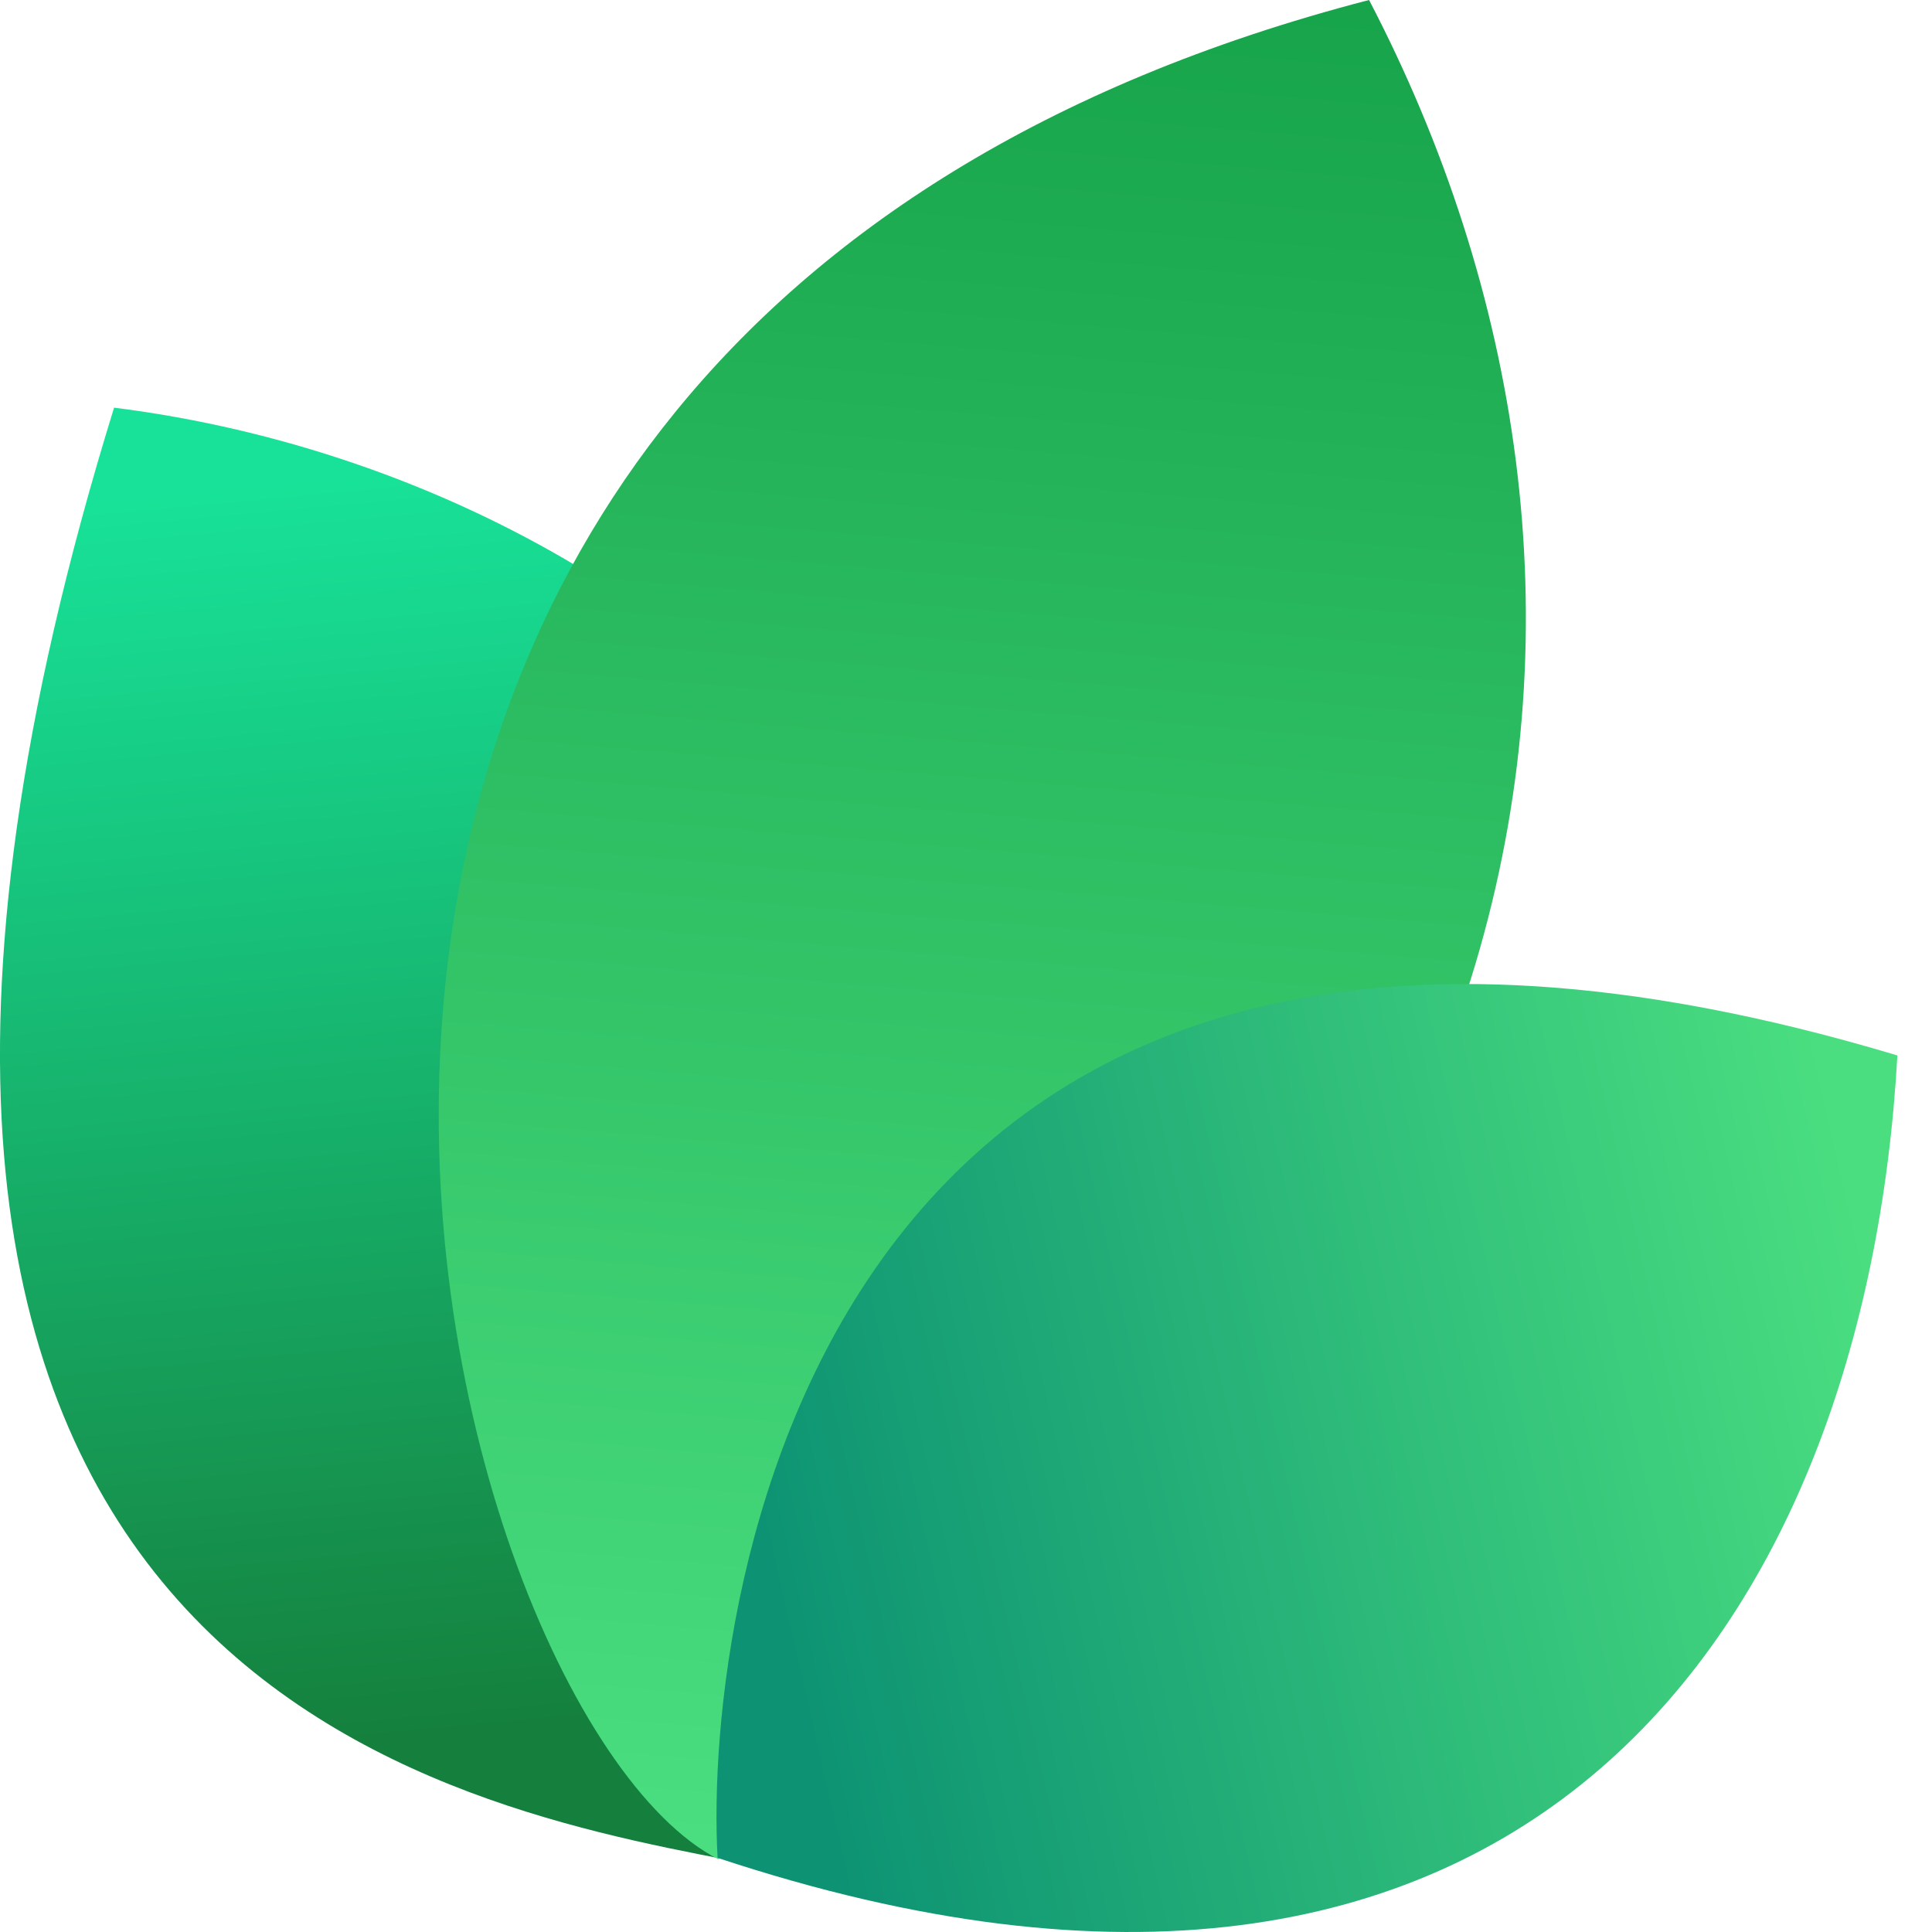
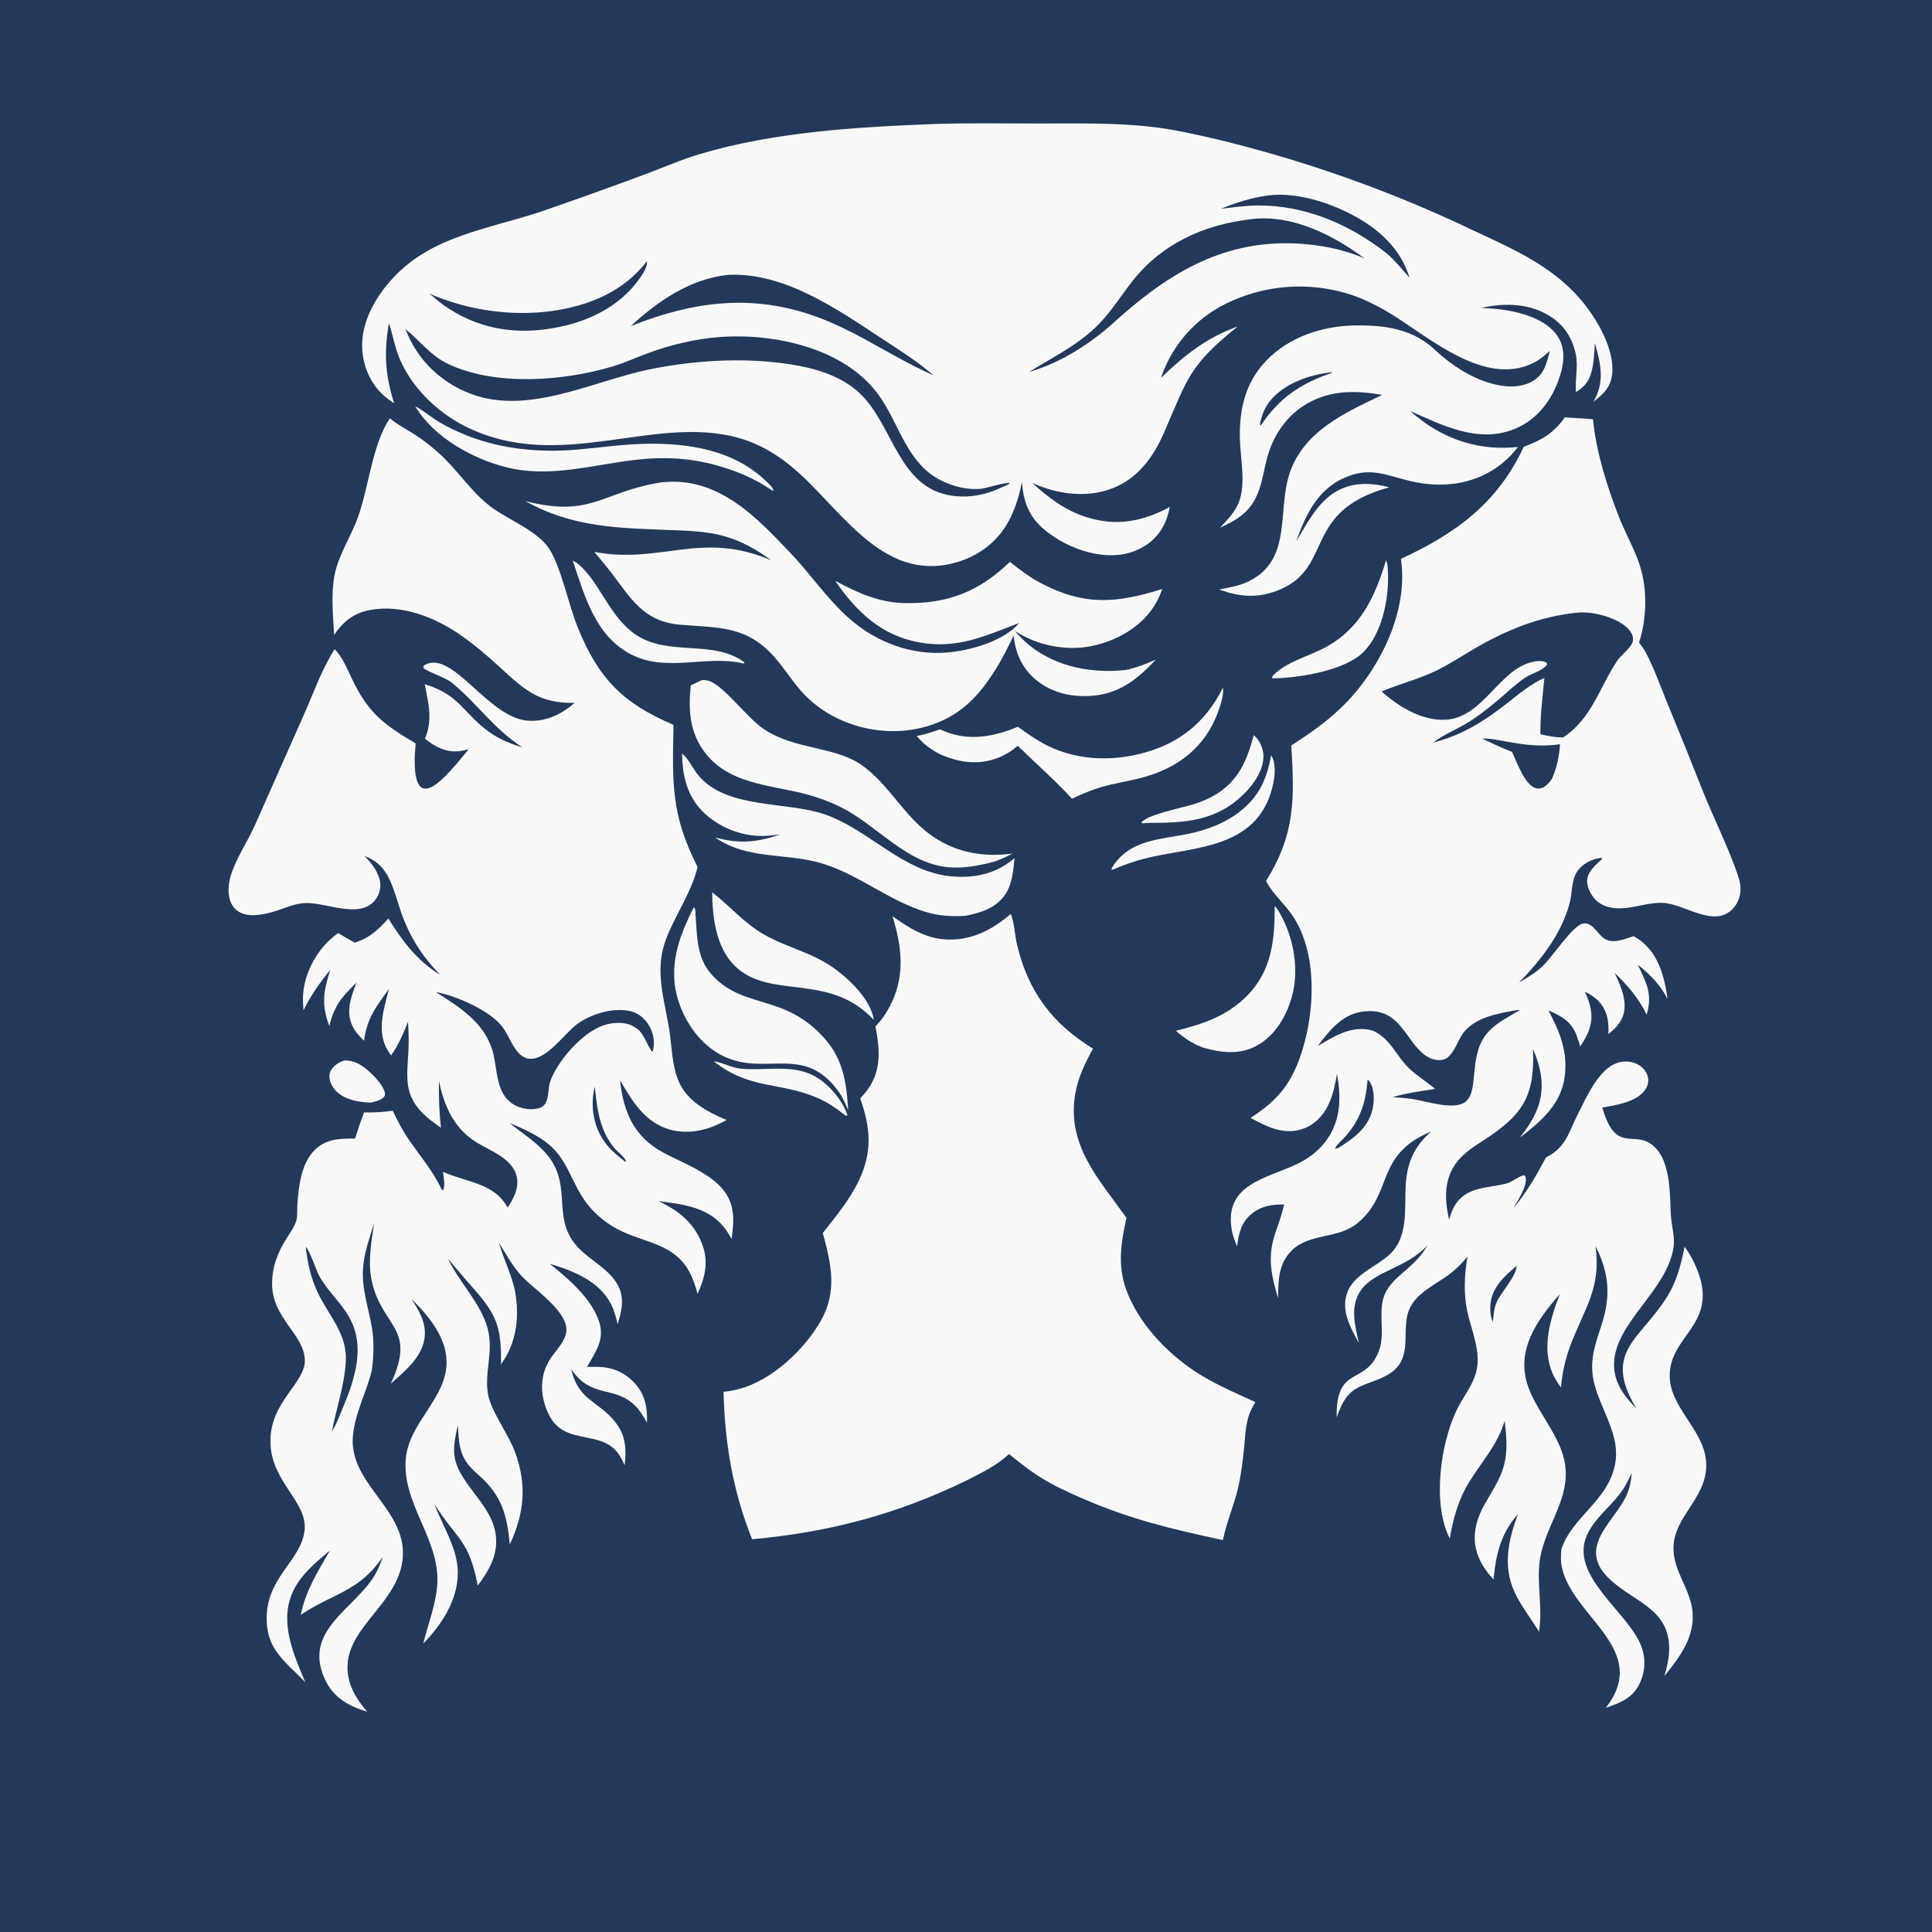
- <svg xmlns="http://www.w3.org/2000/svg" width="24" height="24" viewBox="0 0 24 24" fill="none">
-   <path d="M9.061 23.108C5.268 22.377 -3.391 20.627 1.417 5.064C9.634 6.099 16.973 14.064 9.061 23.108Z" fill="url(#paint0_linear_17557_2021)" />
-   <path d="M8.919 23.094C5.276 21.222 0.784 4.209 17.007 0C20.757 7.193 19.621 16.545 8.919 23.094Z" fill="url(#paint1_linear_17557_2021)" />
-   <path d="M8.914 23.079C8.735 19.882 10.159 9.085 23.57 13.111C23.181 20.123 18.984 26.418 8.914 23.079Z" fill="url(#paint2_linear_17557_2021)" />
-   <defs>
-     <linearGradient id="paint0_linear_17557_2021" x1="3.776" y1="5.916" x2="5.232" y2="21.559" gradientUnits="userSpaceOnUse">
-       <stop stop-color="#18E299" />
-       <stop offset="1" stop-color="#15803D" />
-     </linearGradient>
-     <linearGradient id="paint1_linear_17557_2021" x1="12.171" y1="-0.718" x2="10.19" y2="22.983" gradientUnits="userSpaceOnUse">
-       <stop stop-color="#16A34A" />
-       <stop offset="1" stop-color="#4ADE80" />
-     </linearGradient>
-     <linearGradient id="paint2_linear_17557_2021" x1="23.133" y1="15.353" x2="9.338" y2="18.52" gradientUnits="userSpaceOnUse">
-       <stop stop-color="#4ADE80" />
-       <stop offset="1" stop-color="#0D9373" />
-     </linearGradient>
-   </defs>
+ <svg xmlns="http://www.w3.org/2000/svg" width="1024" height="1024" viewbox="0 0 1024 1024">
+   <path fill="#23395B" d="M0 0L1024 0L1024 1024L0 1024L0 0Z" />
+   <path fill="#F8F8F8" d="M182.58 562.063C184.324 562.052 186.275 562.317 187.925 562.892C193.34 564.776 201.683 572.806 203.682 578.157C204.032 579.092 204.306 580.226 203.709 581.121C202.353 583.156 198.821 583.778 196.593 584.428C192.15 584.246 187.445 583.65 183.353 581.825C179.713 580.2 176.542 577.486 175.171 573.65C174.446 571.621 174.258 569.353 175.362 567.422C176.934 564.672 179.634 562.957 182.58 562.063Z" />
+   <path fill="#F8F8F8" d="M378.25 562.475C383.074 563.159 387.598 565.895 392.475 566.399C405.111 567.704 419.009 564.013 430.821 569.887C438.686 573.798 446.493 582.887 449.21 591.201L448.158 591.303C443.401 587.51 438.755 584.248 433.128 581.844C413.199 573.331 397.212 577.582 378.25 562.475Z" />
+   <path fill="#F8F8F8" d="M664.487 389.665C664.625 389.768 664.77 389.862 664.9 389.975C667.689 392.41 669.577 396.813 669.644 400.485C669.783 408.161 664.582 415.567 659.34 420.757C644.68 435.272 628.274 436.147 608.732 436.145C607.615 436.261 606.49 436.309 605.37 436.378L605.02 435.861C608.505 431.566 626.538 428.201 632.769 426.224C636.552 425.023 640.245 423.537 643.68 421.535C656.245 414.212 660.965 403.159 664.487 389.665Z" />
+   <path fill="#F8F8F8" d="M673.684 400.362C673.847 400.592 674.042 400.803 674.173 401.053C677.253 406.926 674.822 417.378 672.486 423.253C662.395 448.634 634.034 449.171 611.226 454C603.866 455.559 597.027 457.843 590.121 460.798L589.239 461.053L589.136 460.324C598.498 444.504 615.282 445.176 631.116 441.674C639.572 439.804 647.839 436.75 654.964 431.748C666.497 423.651 671.356 413.972 673.684 400.362Z" />
+   <path fill="#F8F8F8" d="M734.657 296.841C735.623 299.292 735.622 302.248 735.688 304.864C736.023 318.019 732.355 335.741 722.8 345.454C712.951 355.467 688.299 359.375 674.592 359.554L674.268 359.231L674.39 358.432C681.376 350.75 693.676 347.934 702.619 343.048C721.113 332.945 728.872 316.225 734.657 296.841Z" />
+   <path fill="#F8F8F8" d="M303.59 297.169C304.786 297.688 305.684 298.286 306.678 299.136C318.186 308.985 322.914 326.831 336.897 336.339C354.339 348.199 377.944 338.68 394.573 351.068L394.253 351.691C374.418 346.941 353.65 356.521 334.816 347.014C315.603 337.317 309.921 316.075 303.59 297.169Z" />
+   <path fill="#F8F8F8" d="M220.09 215.384C223.794 217.15 227.355 220.19 230.803 222.464C234.731 225.054 239.094 227.193 243.388 229.11C262.894 237.822 284.674 240.118 305.802 238.312C317.866 237.281 329.783 235.481 341.911 235.226C364.874 234.742 388.861 238.457 406.048 255.034C407.283 256.224 409.94 258.41 409.965 260.173L408.722 259.613C399.757 253.504 390.185 249.53 379.755 246.624C365.766 242.726 351.968 242.031 337.579 243.631C314.434 246.206 291.668 253.528 268.324 247.654C250.255 243.106 229.871 231.7 220.09 215.384Z" />
+   <path fill="#F8F8F8" d="M675.568 480.289C676.74 481.207 677.503 482.552 678.23 483.823C685.74 496.941 688.796 513.916 684.631 528.593C681.744 538.769 675.769 548.892 666.285 554.136C656.999 559.272 647.244 557.993 637.488 555.199C631.871 553.147 627.749 550.145 623.165 546.356C637.416 542.869 650.383 538.507 660.942 527.82C674.085 514.517 675.716 498.107 675.568 480.289Z" />
+   <path fill="#F8F8F8" d="M377.455 472.901C386.858 480.184 394.371 489.285 404.873 495.283C417.423 502.451 430.599 504.752 442.725 513.668C450.839 519.634 461.596 530.084 463.15 540.589C439.298 514.946 408.231 530.34 389.41 511.886C379.509 502.178 377.578 486.062 377.455 472.901Z" />
+   <path fill="#F8F8F8" d="M648.24 364.372C648.63 368.328 647.032 373.392 645.697 377.097C638.877 396.029 624.264 407.198 605.081 412.228C597.832 414.129 590.343 415.179 583.167 417.329C577.957 418.889 573.097 421.01 568.193 423.332C559.014 413.455 549.056 404.642 539.405 395.268C536.3 397.959 532.997 400.075 529.178 401.584C518.593 405.766 508.303 404.18 498.131 399.725C493.345 397.25 489.358 394.27 485.912 390.127C490.167 389.283 494.149 387.998 498.237 386.559Q499.336 387.085 500.466 387.539C513.63 392.94 526.675 390.561 539.44 385.199C544.44 388.752 549.42 392.304 554.913 395.075C572.146 403.77 592.73 403.748 610.786 397.637C628.109 391.775 640.123 380.663 648.24 364.372Z" />
+   <path fill="#F8F8F8" d="M367.766 480.853C368.702 481.765 368.564 483.367 368.651 484.585C369.157 491.617 369.216 499.072 371.247 505.867C372.776 510.982 375.22 514.707 379.019 518.452C389.321 528.606 401.562 529.504 414.37 534.508Q416.701 535.403 418.945 536.5Q421.189 537.596 423.327 538.886Q425.465 540.176 427.482 541.648Q429.499 543.121 431.378 544.766C445.993 557.611 448.417 570.147 449.582 588.58C448.508 585.815 447.283 583.236 445.892 580.617C427.017 551.966 406.287 571.212 383.008 559.595C371.554 553.879 363.413 542.472 359.562 530.485C353.91 512.892 359.65 496.584 367.766 480.853Z" />
+   <path fill="#F8F8F8" d="M361.546 399.371C365.307 402.545 367.316 407.726 370.563 411.46C385.672 428.838 416.803 424.678 436.979 431.586C461.044 439.826 478.572 462.589 505.124 464.56C517.328 465.465 528.355 462.867 537.731 454.815C537.043 461.391 536.586 468.456 532.78 474.113C527.92 481.336 519.777 483.773 511.724 485.399C504.17 485.919 497.154 485.409 489.903 483.125C470.793 477.107 454.969 463.502 435.831 457.681C416.742 451.875 396.18 455.866 379.037 443.866C391.942 447.374 401.054 446.54 413.63 442.252C410.585 442.638 407.543 443.008 404.47 443.068C392.94 443.295 380.913 438.456 372.675 430.364C364.196 422.035 361.581 410.904 361.546 399.371Z" />
+   <path fill="#F8F8F8" d="M371.909 360.491C372.892 360.457 373.837 360.446 374.807 360.636C382.967 362.241 395.71 380.455 405.081 386.614C421.611 397.477 442.802 395.566 456.973 405.685C470.775 415.541 478.627 431.437 492.117 441.676C505.216 451.618 520.495 454.607 536.602 452.392C533.508 454.123 530.497 455.424 527.17 456.634C519.093 458.763 510.966 460.4 502.571 459.636C480.219 457.604 464.707 437.234 445.556 427.76Q440.541 425.32 435.29 423.444Q430.038 421.568 424.613 420.278C406.966 416.062 386.7 414.995 374.389 399.839C365.549 388.955 364.717 376.72 366.124 363.285L371.909 360.491Z" />
+   <path fill="#F8F8F8" d="M350.405 255.671Q351.708 255.549 353.014 255.453C376.984 253.722 395.067 268.483 410.834 284.671C415.775 289.744 420.765 294.825 425.351 300.227C433.544 309.878 441.47 320.409 451.121 328.683C465.016 340.596 483.334 347.318 501.684 345.865C514.053 344.886 531.899 339.939 540.184 330.216C522.038 337.086 507.335 344.148 487.281 340.494C467.014 336.801 453.909 324.231 442.679 307.825C454.649 314.256 465.629 319.337 479.485 319.642C502.267 320.143 518.95 313.537 535.256 297.809C540.576 302.022 545.921 306.07 551.958 309.226C575.069 321.31 592.118 319.65 616.048 312.172C614.853 315.398 613.527 318.448 611.654 321.348C604.307 332.72 591.55 339.79 578.49 342.44C564.888 345.2 549.454 342.027 537.905 334.409Q541.469 338.665 545.77 342.174C560.067 353.605 579.021 357.08 596.885 355.078C602.418 353.854 607.426 351.932 612.589 349.613C603.344 359.491 594.04 367.195 580.119 368.658C569.085 369.818 557.848 367.578 549.149 360.393C541.847 354.363 538.132 346.134 537.241 336.816C531.142 349.817 523.198 364.201 512.29 373.673C500.345 384.045 484.266 388.464 468.651 387.347C451.643 386.131 435.141 378.587 423.98 365.541C419.309 360.081 415.435 353.959 410.714 348.537C395.966 331.603 381.171 332.799 360.733 331.14C343.456 329.738 336.365 320.29 326.731 307.161C323.021 302.105 319.044 297.336 315.019 292.53C350.342 299.172 371.819 281.066 408.757 296.963C401.298 291.413 392.881 286.701 383.896 284.174C374.68 281.582 364.818 281.302 355.301 280.94C327.744 279.893 303.378 279.596 278.467 265.594C313.731 274.588 318.803 260.677 350.405 255.671Z" />
+   <path fill="#F8F8F8" d="M535.757 484.392C537.715 489.321 537.831 495.671 539.086 500.906C545.05 525.786 557.827 542.514 579.325 555.83C575.074 563.5 571.396 571.069 569.898 579.797C565.231 606.988 582.502 625.018 597.066 645.51C594.112 658.586 592.235 670.856 596.987 683.774C603.903 702.571 620.528 719.353 637.504 729.446C646.359 734.71 655.984 738.808 665.322 743.14C664.176 745.242 662.9 747.413 662.108 749.679C660.094 755.444 659.949 761.889 659.34 767.917C658.655 774.702 657.804 781.562 656.299 788.218C654.156 797.7 650.258 806.12 648.166 816.274C621.56 810.595 598.88 805.207 573.796 794.248C566.216 790.936 558.596 787.502 551.576 783.101C545.634 779.376 540.211 775.044 534.751 770.665C528.329 776.875 519.996 780.645 512.166 784.734C475.413 802.589 439.439 812.163 398.643 815.816C388.503 790.731 384.101 764.653 383.505 737.671Q387.571 737.304 391.515 736.253C409.096 731.645 426.277 715.485 435.078 699.988C443.886 684.478 440.553 669.78 436.111 653.503C443.022 644.667 450.419 635.854 455.252 625.651C462.481 610.391 461.454 597.708 455.918 582.189C457.514 580.534 459.067 578.719 460.358 576.812C467.295 566.574 466.278 555.559 464.004 544.021Q466.178 541.783 468.013 539.26Q469.847 536.736 471.305 533.978C479.942 517.889 478.19 502.39 473.028 485.58C481.315 491.6 489.958 497.011 500.413 497.861C514.098 498.975 525.647 493.077 535.757 484.392Z" />
+   <path fill="#F8F8F8" d="M206.645 221.739C210.685 225.124 215.43 227.523 219.862 230.345Q226.599 234.719 232.547 240.117C241.864 248.455 248.686 259.227 258.315 267.178C267.945 275.13 284.511 280.746 291.116 290.911C297.298 300.423 301.313 320.434 306.204 332.526C317.172 359.644 330.157 372.812 356.968 384.187C356.418 414.524 355.4 431.344 369.762 459.596C366.3 472.974 359.319 482.805 354.052 495.136C351.454 501.219 350.172 506.919 350.072 513.539C349.912 524.189 352.982 534.923 354.654 545.388C356.123 554.585 356.041 564.226 359.63 572.942C364.006 583.571 375.096 589.461 385.114 593.603C375.952 598.758 365.617 601.597 355.181 598.741C342.051 595.149 334.974 583.607 328.655 572.54C330.39 589.311 335.995 602.495 351.324 610.757C358.014 614.363 365.116 617.222 371.635 621.152C376.179 623.891 380.658 627.01 383.86 631.314C389.75 639.23 389.001 647.529 387.778 656.682C386.54 654.545 385.268 652.368 383.721 650.436C375.153 639.734 361.717 638.221 349.04 636.645C359.447 641.469 367.693 648.016 372.006 659.012C375.78 668.632 373.733 676.817 369.754 685.828C368.984 683.069 368.132 680.369 367.06 677.71C358.809 657.245 339.769 659.704 323.819 649.454C302.599 635.817 305.1 618.663 291.074 606.726C284.983 601.542 277.378 598.314 270.096 595.187C276.276 600.344 283.179 604.497 288.654 610.5C303.403 626.671 293.294 641.978 303.199 657.211C309.49 666.886 322.002 670.996 327.464 681.178C331.152 688.053 329.524 694.835 327.37 701.825C326.433 698.019 325.555 694.435 323.717 690.94C317.359 678.853 303.657 673.493 291.317 669.813C301.105 677.549 314.145 688.737 317.771 701.248C320.42 710.388 315.403 716.963 311.112 724.475Q313.856 724.419 316.6 724.448C324.144 724.569 330.665 727.095 335.945 732.642C341.971 738.971 343.121 745.67 342.941 754.031C341.149 751.028 339.385 747.835 336.919 745.327C325.748 733.97 313.656 741.779 302.708 725.608C306.655 742.609 317.042 742.238 326.171 753.808C331.755 760.885 332.021 768.081 331.087 776.616C330.428 775.209 329.763 773.795 329 772.44C323.399 762.496 313.633 763.034 304.032 760.371C298.547 758.85 294.27 755.95 291.501 750.902C286.224 741.279 285.471 729.349 291.804 720.009C294.505 716.024 298.762 711.751 299.959 707.005C302.779 695.829 282.55 683.196 276.152 675.968C271.57 670.791 268.066 664.603 264.512 658.699C266.943 667.88 271.726 676.393 273.226 685.823C275.322 698.994 273.474 712.277 265.535 723.141C265.854 702.832 263.085 696.391 249.55 681.312C245.39 676.677 241.506 671.851 237.453 667.127C243.162 679.131 253.357 689.206 257.722 701.687C262.451 715.209 256.434 726.639 258.673 739.113C260.261 747.968 269.602 760.26 273.109 769.964C279.385 787.331 277.847 802.122 270.185 818.644C268.862 803.364 265.921 792.698 254.186 782.259C250.475 778.958 247.194 775.94 245.196 771.239C243.103 766.318 243.043 760.647 242.674 755.381C241.611 760.138 240.409 765.282 240.722 770.179C241.697 785.404 259.971 796.221 262.621 812.579C264.394 823.522 259.478 831.963 253.225 840.399C248.455 815.884 242.802 816.897 230.307 797.322C234.577 808.884 242.397 820.332 242.635 832.98C242.912 847.717 234.21 860.973 224.333 871.152C226.919 860.636 231.246 849.966 231.796 839.098C232.989 815.532 212.882 796.827 215.094 773.014C216.907 753.505 237.041 741.008 236.694 721.48C236.463 708.529 226.826 696.969 218.019 688.397C221.888 694.241 225.709 700.622 225.152 707.928C224.314 718.911 214.775 726.62 207.115 733.359C221.248 703.414 202.164 703.579 196.966 678.559C194.883 668.534 196.854 658.236 198.288 648.266C195.94 655.957 193.131 663.593 192.461 671.665C191.506 683.165 195.443 693.147 197.204 704.274C198.381 711.714 198.014 718.951 197.066 726.388C194.196 738.101 187.737 749.829 186.989 761.892C185.457 786.574 214.914 799.894 213.523 824.781C212.187 848.687 185.413 861.088 184.225 882.211C183.675 892.002 188.405 900.125 194.644 907.239L191.675 906.274C183.426 903.529 176.503 898.854 172.596 890.832C160.524 866.041 184.193 854.815 196.515 838.103C199.549 833.986 201.273 829.9 202.9 825.077C190.337 843.769 176.579 844.3 159.399 855.929C162.008 843.139 168.39 832.919 174.874 821.837C167.101 828.186 158.475 835.46 154.644 844.985C148.317 860.717 155.728 877.125 161.822 891.642C156.49 886.013 150.092 880.923 145.854 874.37C142.811 869.667 141.531 864.618 141.352 859.055C140.615 836.167 159.426 827.694 161.405 811.324C163.285 795.774 143.513 785.734 143.331 764.077C143.154 742.894 161.711 733.242 161.57 721.031C161.411 707.299 144.227 698.854 144.211 680.477C144.203 671.222 147.34 663.537 152.219 655.829C153.935 653.118 155.966 650.349 156.956 647.277C157.768 644.759 157.41 641.631 157.586 638.99C158.249 629.056 159.469 616.611 167.027 609.311C173.009 603.534 180.4 603.422 188.177 603.482Q190.368 596.476 192.918 589.593C198.058 589.693 203.069 589.476 208.153 588.689C210.668 594.066 213.398 599.271 216.767 604.17C222.758 612.881 229.357 620.456 233.925 630.118C234.23 630.763 233.968 630.463 234.811 630.844C236.112 628.632 235.104 623.632 234.781 621.094C247.272 626.724 261.824 626.852 269.072 640.025C272.27 635.198 275.237 629.56 273.864 623.588C271.572 613.627 259.206 609.845 251.594 604.857C240.297 597.456 235.289 585.713 232.654 572.854C232.536 581.237 232.781 589.397 233.7 597.739C230.949 595.77 228.159 593.817 225.642 591.55C213.721 580.816 215.709 571.097 216.487 556.766C216.763 551.671 216.546 546.626 216.252 541.541C213.702 547.897 211.292 553.86 207.228 559.427Q206.276 558.003 205.396 556.534C199.479 546.567 203.525 534.493 206.151 524.17C199.193 533.817 194.564 539.509 192.957 551.62C190.507 549.281 188.207 546.805 186.758 543.698C183.099 535.854 186.206 528.277 188.904 520.765C180.905 528.799 177.331 532.598 174.534 543.864C170.145 531.801 171.492 525.718 175.011 514.041C169.527 520.933 164.693 527.517 160.882 535.491C160.469 531.266 160.369 527.3 161.138 523.102C163.196 511.862 169.892 501.099 179.236 494.568Q183.568 497.139 187.962 499.601C196.017 497.145 200.34 492.841 205.849 486.826C213.371 498.952 220.976 509.119 233.31 516.703C223.593 506.643 216.96 496.294 212.436 483.038C210.618 477.711 209.133 472.134 206.856 466.984C203.908 460.313 200.036 456.365 193.273 453.709C196.422 457.096 199.303 460.402 200.824 464.885C201.986 468.309 201.88 471.629 200.224 474.864C193.278 488.433 173.4 478.303 162.204 478.623C155.966 478.801 151.321 481.328 145.535 483.039C139.84 484.724 132.042 486.487 126.625 483.276C123.84 481.625 122.235 478.903 121.566 475.787C120.606 471.317 121.343 466.756 122.835 462.495C125.912 453.705 131.395 445.727 135.185 437.201L161.498 377.84C166.454 366.624 170.715 354.36 177.41 344.066C181.534 348.479 183.83 354.039 186.369 359.427C195.018 377.783 203.316 384.002 220.354 394.06C219.778 399.381 218.765 412.648 222.706 416.827C223.579 417.753 224.605 418.009 225.847 417.971C232.389 417.769 244.015 402.269 248.374 397.158C246.695 397.534 244.938 397.983 243.224 398.159C236.134 398.888 230.576 395.695 225.198 391.551C229.518 381.729 227.048 372.684 225.135 362.652C243.644 368.227 245.3 377.834 259.202 387.919C264.738 391.935 270.545 394.139 277.011 396.219C261.217 385.869 253.319 373.256 239.557 361.888C235.908 358.874 225.311 355.696 224.301 353.792L224.729 352.702C239.492 343.354 258.559 380.64 279.963 381.988C289.326 382.577 297.66 378.676 304.493 372.532C285.614 372.817 278.085 365.734 264.816 353.529C258.319 347.553 251.595 341.837 244.355 336.771C230.707 327.221 213.013 320.159 196.098 323.33C187.434 324.955 181.944 329.411 177.095 336.512C176.515 326.276 175.351 314.842 177.341 304.735C179.455 293.996 186.134 284.242 189.806 273.924C195.514 257.882 197.379 235.442 206.645 221.739Z" />
+   <path fill="#23395B" d="M315.228 575.933C316.232 584.707 316.966 593.198 320.956 601.247Q322.93 605.233 325.755 608.67C327.127 610.32 330.869 613.188 331.576 614.997C331.693 615.298 331.607 615.642 331.623 615.964C326.942 612.255 322.495 608.707 319.313 603.575C314.174 595.288 312.987 585.324 315.228 575.933Z" />
+   <path fill="#23395B" d="M162.024 660.843C164.028 662.445 167.505 673.145 169.207 676.263C174.256 685.514 182.893 692.045 186.993 702.099C193.974 719.219 185.163 738.031 178.505 753.812C177.77 755.549 176.793 757.182 175.875 758.828C178.265 746.304 182.791 733.802 183.3 721.009C183.876 706.525 174.006 697.097 168.281 684.819C164.624 676.977 163.03 669.375 162.024 660.843Z" />
+   <path fill="#23395B" d="M231.182 525.952C231.866 525.994 231.963 525.98 232.738 526.149C242.864 528.353 259.213 535.598 265.758 543.609C268.232 546.638 269.93 550.621 271.91 554.006C273.631 556.945 276.072 560.224 279.604 560.99C289.296 563.09 299.377 547.118 306.731 542.179C314.155 537.193 325.041 533.938 333.966 535.886C338.197 536.81 341.704 539.729 343.917 543.404C346.314 547.385 347.2 552.179 346.141 556.706C346.005 557.287 346.149 557.058 345.604 557.396C342.809 553.678 342.027 549.671 338.641 545.996C337.631 545.253 336.594 544.502 335.5 543.889C331.071 541.409 324.813 541.858 320.154 543.36C308.821 547.014 295.561 562.147 291.668 573.095C290.386 576.7 291.038 581.365 289.145 584.673C288.262 586.216 287.015 587.008 285.333 587.45C281.091 588.563 275.596 587.559 271.917 585.217C263.178 579.653 263.662 568.135 261.618 559.184C257.857 542.715 244.572 534.447 231.182 525.952Z" />
+   <path fill="#F8F8F8" d="M829.409 221.184C834.371 221.632 839.341 221.702 844.318 222.215C845.939 239.287 851.628 257.344 857.8 273.278C860.855 281.165 864.982 288.588 868.016 296.456C873.309 310.185 873.175 326.761 868.723 340.669C871.489 343.861 873.253 347.557 875.006 351.366C878.101 358.092 880.624 365.091 883.425 371.945Q893.224 395.686 902.658 419.574C908.134 433.204 914.803 446.578 919.846 460.338C920.986 463.448 922.335 467.1 922.504 470.429C922.702 474.362 921.327 478.52 918.657 481.432C908.64 492.361 893.046 479.023 881.272 478.533C873.82 478.222 866.619 481.218 859.153 481.45C854.371 481.599 849.377 480.516 845.864 477.067C843.489 474.735 841.203 470.602 841.2 467.215C841.195 461.808 845.8 458.586 849.242 455.136L848.948 454.72C843.956 454.93 838.269 458.045 835.643 462.353C832.864 466.91 833.347 473.066 832.061 478.137C827.802 494.937 816.851 508.581 805.109 520.812C809.495 518.208 814.064 515.444 817.782 511.927C822.558 507.408 833.423 490.845 838.765 489.553C844.262 488.225 846.821 495.871 851.21 497.992C855.728 500.175 861.443 497.567 865.823 496.174C866.925 496.82 868.072 497.471 869.102 498.231C879.115 505.618 882.222 517.789 883.835 529.468C880.129 522.085 874.477 516.387 868.052 511.325C872.63 520.93 876.035 526.919 872.766 537.76C868.292 528.826 862.927 522.552 855.797 515.651C858.518 521.529 861.674 528.243 860.986 534.893C860.376 540.795 856.905 544.543 852.486 548.046C852.6 544.246 852.55 540.789 851.264 537.157C849.254 531.478 845.274 528.122 839.967 525.613C841.366 528.482 842.55 531.619 843.113 534.77C844.505 542.551 841.764 548.436 837.543 554.702C836.948 552.683 836.327 550.648 835.581 548.679C832.777 541.277 827.464 538.493 820.662 535.51C826.73 546.79 831.069 557.536 829.326 570.65C827.362 585.433 816.672 594.407 805.576 602.982C809.139 598.312 812.562 593.497 814.71 587.989C819.001 576.987 817.132 566.568 812.496 556.045C813.624 581.416 806.798 591.243 785.779 604.735C780.072 608.398 774.442 612.118 770.744 617.962C765.13 626.833 765.909 636.668 768.025 646.451C768.827 644.148 769.511 641.682 770.716 639.554C776.859 628.706 788.061 629.945 798.356 627.301C801.677 626.448 804.309 623.757 807.701 622.857C808.423 623.443 808.425 623.233 808.614 624.047C809.657 628.536 804.319 636.561 802.109 640.384C809.167 631.973 814.302 623.152 819.373 613.476C830.123 608.178 831.399 600.113 836.354 590.4C840.846 581.594 847.392 566.254 857.571 563.243C861.252 562.154 865.302 562.468 868.614 564.49C870.967 565.927 872.832 568.194 873.426 570.922C873.925 573.216 873.392 575.516 872.088 577.447C867.546 584.176 856.671 585.636 849.26 587.053C856.86 613.581 867.317 596.816 878.046 609.05C884.127 615.985 884.918 628.02 885.303 636.789C885.446 640.049 885.451 643.387 885.839 646.627C886.439 651.631 887.777 656.374 886.955 661.458C883.263 684.318 855.92 701.01 855.476 722.822C855.274 732.719 860.818 739.917 867.384 746.617C848.817 716.198 870.035 709.769 883.997 686.654C888.822 678.666 891.095 669.832 892.87 660.752Q894.273 662.697 895.503 664.755Q896.733 666.813 897.782 668.97Q898.831 671.126 899.69 673.365Q900.549 675.604 901.213 677.908C908.058 702.501 885.22 708.752 884.973 728.789C884.764 745.733 902.382 757.052 904.163 773.733C906.249 793.27 887.315 802.707 886.966 820.223C886.72 832.528 895.823 841.984 897.052 853.933C898.453 867.56 890.267 878.37 882.128 888.358C883.429 884.061 884.446 879.927 884.66 875.424C885.797 851.377 863.656 848.991 850.908 834.633C837.437 819.461 854.848 806.754 861.374 794.046C863.581 789.747 864.526 785.543 864.817 780.734C862.996 784.772 861.135 788.434 858.409 791.948C852.856 799.104 845.101 805.03 841.243 813.372C831.237 835.003 863.072 854.395 869.924 872.538C872.412 879.125 872.009 886.174 868.952 892.494C865.276 900.092 858.573 902.641 851.105 905.168C874.99 874.601 834.078 857.434 827.946 831.232C827.137 827.774 827.226 824.664 827.558 821.181C833.13 804.04 851.954 795.726 855.921 776.608C859.96 757.138 842.889 741.941 843.895 722.721C844.266 715.618 846.626 709.103 848.806 702.411C853.804 687.067 852.998 674.929 845.648 660.461C848.745 682.288 840.065 693.096 832.642 712.342C829.745 719.853 828.044 727.375 827.316 735.379C825.641 733.001 824.063 730.645 822.899 727.965C816.998 714.373 821.707 698.946 826.742 685.896C814.189 700.191 802.683 716.467 810.42 736.211C813.256 743.451 817.783 750.1 821.69 756.801C825.906 764.033 829.478 771.249 829.869 779.76C830.618 796.085 818.996 809.903 816.324 825.679C814.127 838.655 817.844 851.376 815.711 864.874C811.549 857.871 806.236 851.361 802.805 843.953C796.372 830.063 799.457 816.362 804.491 802.591C795.342 812.863 792.944 823.84 791.563 837.143C780.046 824.785 778.58 812.006 786.938 797.233C790.658 790.657 795.057 784.283 797.068 776.916C799.23 768.999 798.452 761.042 797.52 753.019C793.77 765.685 785.795 774.142 778.965 785.057C773.067 794.487 770.217 804.572 768.424 815.463C759.059 797.245 763.403 765.755 771.845 747.841C775.836 739.372 782.646 732.231 783.162 722.413C783.638 713.376 779.844 704.467 777.858 695.782C775.624 686.014 776.154 675.823 777.777 666.011C775.049 669.372 772.179 672.343 768.742 674.992C761.249 680.767 750.144 685.268 746.63 694.739C743.662 702.737 746.405 711.869 743.356 719.874C739.702 729.466 729.199 731.129 720.968 734.845C713.515 738.21 711.131 744.071 708.459 751.244C707.961 723.038 723.773 734.743 730.866 715.987C734.693 705.87 729.446 694.029 734.749 684.354C739.579 675.543 750.196 671.555 756.607 660.026C745.392 672.35 728.085 673.515 721.017 684.292C715.365 692.91 718.259 702.64 720.222 711.87C716.607 705.124 712.268 697.721 713.03 689.76C714.284 676.648 727.403 672.836 735.902 665.458C746.934 655.883 744.213 640.499 745.106 627.488C745.909 615.799 749.791 607.324 758.65 599.63C728.264 612.408 738.974 632.313 719.319 648.434C709.291 656.659 693.939 653.603 684.687 662.722C677.559 669.747 677.488 678.847 677.398 688.1C673.86 675.985 671.643 666.524 675.739 654.215C677.392 649.248 679.266 644.328 680.404 639.211L680.581 638.39C674.284 638.361 668.599 639.146 663.529 643.239C657.845 647.829 656.546 653.753 655.687 660.6C654.633 658.027 653.553 655.478 653.018 652.737C647.926 626.646 672.813 624.675 689.234 616.059C694.901 613.087 700.038 608.844 703.642 603.523C710.763 593.008 710.831 581.233 708.617 569.201C707.65 574.935 706.362 581.058 703.718 586.283C700.836 591.979 696.044 596.648 689.853 598.539C679.93 601.57 671.279 597.092 662.812 592.476C678.033 582.829 685.194 573.283 690.47 555.957C696.948 534.685 698.083 505.366 685.493 485.966C681.084 479.172 674.918 474.264 671.011 466.976C686.589 441.875 686.139 423.315 684.408 395.131C699.398 385.406 711.399 376.668 722.314 362.079C736.127 343.615 745.885 319.461 742.522 296.204C771.794 282.663 793.667 266.728 807.666 236.754C817.154 233.32 823.548 229.518 829.409 221.184Z" />
+   <path fill="#23395B" d="M803.822 670.977C804.091 675.78 795.38 685.271 793.244 690.209C791.803 693.541 791.664 697.118 791.163 700.659C790.039 697.893 789.692 694.684 789.905 691.72C790.564 682.563 797.235 676.44 803.822 670.977Z" />
+   <path fill="#23395B" d="M724.832 572.221C725.729 572.948 725.487 572.636 726.134 573.649C728.604 577.512 728.435 583.764 727.439 588.077C725.17 597.907 717.116 603.638 709.033 608.594L707.59 608.8C708.198 606.935 710.932 604.692 712.301 603.212C720.871 593.948 723.902 584.601 724.832 572.221Z" />
+   <path fill="#23395B" d="M785.584 391.462C789.768 391.278 794.015 392.262 798.115 392.998C808.159 394.8 816.672 395.954 826.838 394.456C826.435 400.7 825.174 406.719 822.726 412.478C821.657 414.244 819.967 416.227 818.14 417.239C816.696 418.039 815.231 418.159 813.658 417.618C808.014 415.678 803.873 403.747 801.406 398.523C796.015 396.504 790.806 393.88 785.584 391.462Z" />
+   <path fill="#23395B" d="M805.015 535.22L805.183 535.579C799.627 538.97 794.094 541.534 789.425 546.279C777.708 558.186 784.341 577.158 777.045 583.715C771.404 588.784 756.624 583.865 749.89 582.705C745.946 582.025 742.011 581.752 738.022 581.527C745.225 579.384 753.168 578.308 760.604 577.13C756.22 573.334 751.142 570.36 746.936 566.336C739.895 559.601 737.136 550.569 727.737 546.323C727.357 546.207 726.977 546.089 726.591 545.996C716.147 543.475 706.933 549.365 698.376 554.455C704.44 546.526 710.997 537.928 721.57 536.278C742.289 533.045 744.417 551.638 755.567 559.456C758.277 561.356 761.658 562.386 764.952 561.63C769.948 560.483 772.439 551.894 775.212 547.972C781.627 538.9 794.885 536.979 805.015 535.22Z" />
+   <path fill="#23395B" d="M836.151 324.699C838.925 324.474 841.623 324.604 844.368 325.045C850.887 326.091 860.417 329.181 864.284 334.927C865.263 336.38 865.891 338.435 865.36 340.161C864.305 343.59 859.373 346.953 857.268 350.078C847.526 364.539 843.901 380.648 828.482 390.886C824.324 390.838 820.452 390.161 816.439 389.115C816.294 379.181 817.649 369.189 818.556 359.308C811.713 362.389 805.967 367.069 800.127 371.69C787.234 381.894 775.678 389.425 759.57 393.596C764.793 389.556 771.232 386.957 776.921 383.608C783.082 379.98 788.674 375.488 794.141 370.907C798.629 367.057 803.087 362.915 807.89 359.471C811.372 356.974 817.603 355.666 819.976 352.226L819.774 351.273C817.736 350.078 815.406 350.254 813.147 350.654C794.762 353.907 786.469 380.351 766.192 381.477C753.833 382.163 741.091 374.487 732.296 366.5C741.854 362.425 752.111 359.94 761.448 355.369C768.075 352.125 774.265 348.042 780.62 344.308C798.182 333.99 815.702 326.748 836.151 324.699Z" />
+   <path fill="#F8F8F8" d="M495.278 65.722C513.47 65.115 531.8 65.47 550.006 65.463C570.098 65.456 590.361 64.95 610.36 67.226C622.242 68.578 634.026 71.295 645.659 74.001Q663.181 78.247 680.457 83.403Q697.733 88.559 714.716 94.611Q731.699 100.663 748.343 107.593Q764.986 114.524 781.245 122.315C793.844 128.211 806.811 133.953 818.384 141.748C826.403 147.15 833.76 153.564 839.763 161.17C847.314 170.735 856.16 186.226 854.38 198.947C853.465 205.483 849.594 209.16 844.566 212.868L844.886 212.303C850.691 201.906 848.326 192.501 845.294 181.759C845.033 186.531 844.841 192.002 843.64 196.633C842.232 202.067 839.996 204.914 835.294 207.8C834.706 201.215 836.526 194.509 835.234 187.958C833.58 179.574 829.144 172.482 821.903 167.821C810.679 160.596 797.6 160.467 784.962 163.192C793.985 163.576 803.012 164.589 811.487 167.907C817.991 170.454 824.543 174.715 827.257 181.431C830.26 188.865 827.77 197.814 824.701 204.85C820.232 215.096 812.694 223.567 802.107 227.625C783.127 234.901 764.506 225.469 747.376 217.795Q749.299 219.506 751.314 221.107C766.697 233.469 784.909 239.021 804.563 236.903C791.729 253.707 771.473 259.657 750.905 255.702C735.515 252.743 726.742 246.211 710.974 253.977C697.88 260.425 691.55 273.813 687.076 286.948C692.663 277.549 698.351 266.237 708.103 260.553C716.947 255.399 726.754 255.769 736.378 258.276C690.428 270.849 706.969 299.872 678.857 312.284C667.807 317.163 657.271 316.671 646.164 312.402C651.609 311.436 656.949 310.514 661.95 308.045C685.31 296.516 676.677 270.385 683.73 250.24C691.413 228.293 713.182 218.596 732.65 209.307C719.805 207.09 707.548 206.653 695.499 212.474C683.315 218.361 675.12 229.626 671.632 242.549C670.082 248.293 669.252 254.348 667.236 259.948C663.311 270.849 656.728 275.052 646.622 279.718C649.881 276.231 653.396 272.62 655.641 268.367C660.976 258.263 657.382 243.446 657.152 232.429C656.823 216.691 660.1 202.611 671.306 190.987C683.262 178.584 701.024 172.754 717.953 172.496C734.393 172.246 749.252 174.338 761.364 186.165C769.554 193.713 779.647 200.219 790.438 203.263C797.504 205.257 805.826 205.834 812.382 201.976C818.689 198.264 819.7 192.441 821.458 185.958C818.61 188.577 815.687 190.95 812.174 192.617C786.822 204.652 758.117 179.326 737.897 166.784C731.274 162.675 724.366 159.107 716.995 156.534Q715.974 156.187 714.944 155.865Q713.915 155.544 712.877 155.247Q711.84 154.951 710.796 154.68Q709.752 154.409 708.702 154.164Q707.651 153.919 706.595 153.7Q705.539 153.481 704.478 153.287Q703.417 153.094 702.351 152.927Q701.286 152.76 700.216 152.619Q699.147 152.478 698.074 152.363Q697.002 152.248 695.927 152.16Q694.852 152.071 693.775 152.009Q692.698 151.947 691.62 151.912Q690.542 151.876 689.463 151.867Q688.385 151.858 687.306 151.875Q686.228 151.893 685.15 151.937Q684.072 151.981 682.996 152.051Q681.92 152.121 680.845 152.218Q679.771 152.314 678.699 152.437Q677.628 152.56 676.559 152.71Q675.491 152.859 674.427 153.034Q673.363 153.21 672.303 153.411Q671.243 153.612 670.189 153.84Q669.134 154.067 668.086 154.32Q667.037 154.574 665.995 154.852Q664.954 155.131 663.919 155.436Q662.884 155.74 661.857 156.07Q660.83 156.399 659.811 156.754Q658.792 157.109 657.783 157.488Q656.773 157.868 655.773 158.272Q654.773 158.676 653.783 159.105Q652.794 159.534 651.815 159.986Q650.836 160.439 649.868 160.916Q648.356 161.653 646.883 162.465Q645.41 163.276 643.979 164.16Q642.548 165.043 641.163 165.997Q639.777 166.95 638.441 167.972Q637.105 168.993 635.821 170.079Q634.537 171.165 633.309 172.314Q632.08 173.463 630.91 174.671Q629.74 175.88 628.632 177.144Q627.524 178.409 626.48 179.728Q625.435 181.046 624.458 182.415Q623.481 183.783 622.572 185.199Q621.664 186.614 620.827 188.073Q619.99 189.532 619.227 191.031Q618.464 192.529 617.776 194.064Q617.088 195.599 616.477 197.166Q615.866 198.733 615.334 200.328C627.485 188.434 639.801 178.758 656.028 173.052C630.247 193.65 629.414 200.665 616.968 229.304C611.391 242.137 603.038 253.689 589.556 258.841C575.581 264.181 560.464 261.915 547.132 255.999C555.769 263.872 564.703 270.615 575.994 274.143C592.02 279.149 605.468 276.391 620.026 268.72C618.957 274.131 617.154 278.95 613.644 283.306C608.418 289.789 600.349 293.44 592.161 294.15C578.725 295.317 563.567 289.168 553.402 280.619C545.157 273.685 542.49 265.787 541.605 255.326Q540.776 260.299 539.25 265.104Q537.724 269.908 535.532 274.448C530.069 285.568 520.801 293.452 509.088 297.365C470.101 310.386 447.87 272.843 423.51 250.743C415.555 243.526 406.517 237.326 396.357 233.68C349.798 216.974 298.056 252.165 246.107 225.718C231.167 218.112 217.302 204.438 211.229 188.639C209.125 183.166 208.15 177.373 206.3 171.823L206.111 171.269C203.447 187.199 204.108 198.466 208.913 213.815C206.956 212.463 205.018 211.1 203.251 209.5C196.26 203.169 192.376 193.934 191.972 184.577C191.37 170.626 199.123 157.236 208.324 147.313C229.228 124.771 259.285 121.367 287.002 112.065Q314.66 102.528 342.081 92.328C351.642 88.765 361.126 84.579 370.904 81.668C410.524 69.873 454.145 67.326 495.278 65.722Z" />
+   <path fill="#23395B" d="M705.9 197.27L705.957 197.27L705.955 197.609C689.308 203.251 678.084 210.871 668.234 225.531C667.987 225.377 667.93 225.033 667.797 224.774C668.717 220.325 670.108 216.364 672.962 212.744C680.557 203.113 694.151 198.576 705.9 197.27Z" />
+   <path fill="#23395B" d="M671.508 103.682C686.587 101.462 704.682 107.31 717.768 114.419C731.221 121.727 742.607 132.201 747.058 147.206C743.213 142.749 739.49 138.202 735.034 134.335C715.395 118.899 691.863 108.777 666.627 108.895C660.031 108.926 653.657 109.954 647.123 110.622C655.181 107.444 662.904 104.854 671.508 103.682Z" />
+   <path fill="#23395B" d="M342.873 138.433C343.287 141.315 340.743 145.146 339.126 147.453C328.318 162.869 311.274 170.784 293.084 173.937C271.992 177.593 252.494 174.043 234.955 161.606C232.435 159.747 230.049 157.631 227.628 155.639C247.484 164.371 270.992 167.816 292.441 164.851C312.078 162.136 330.588 154.536 342.873 138.433Z" />
+   <path fill="#23395B" d="M385.804 145.687C415.32 144.191 443.08 163.435 466.73 178.994C476.296 185.288 486.142 191.435 494.793 198.963C480.227 192.519 466.373 183.907 452.243 176.53Q446.429 173.562 440.45 170.941C403.853 155.109 370.385 158.461 334.312 172.853C348.746 159.495 365.838 147.843 385.804 145.687Z" />
+   <path fill="#23395B" d="M662.875 116.197C663.053 116.168 663.23 116.129 663.41 116.108C685.053 113.59 706.499 124.515 723.298 137.008C712.128 132.061 699.036 129.604 686.88 129.044C646.735 127.193 617.103 146.377 588.851 172.296C576.209 183.251 561.574 192.47 545.391 197.157C559.447 188.41 573.658 181.879 584.894 169.109C590.543 162.689 595.122 155.41 600.435 148.722C616.2 128.878 638.149 119.148 662.875 116.197Z" />
+   <path fill="#23395B" d="M214.948 174.455C222.988 180.965 228.201 188.621 237.996 193.14C262.983 204.666 298.158 202 324.125 194.4C330.548 192.52 336.729 189.671 343 187.339C355.238 182.79 368.535 179.59 381.548 178.636C410.658 176.503 447.858 184.489 465.854 209.56C475.961 223.641 480.064 242.84 495.293 252.659C502.167 257.09 511.725 259.882 519.936 259.07C522.733 258.794 533.555 255.312 535.227 256.074L534.322 256.774C531.998 257.856 529.666 258.969 527.279 259.905C519.999 262.761 512.114 263.859 504.356 262.701C475.832 258.44 473.542 224.979 455.404 208.179C446.89 200.294 435.219 196.144 424 194.004C398.373 189.117 370.806 190.551 345.326 195.56C313.615 201.794 278.06 221.878 245.916 207.263C231.554 200.733 220.482 189.252 214.948 174.455Z" />
</svg>
